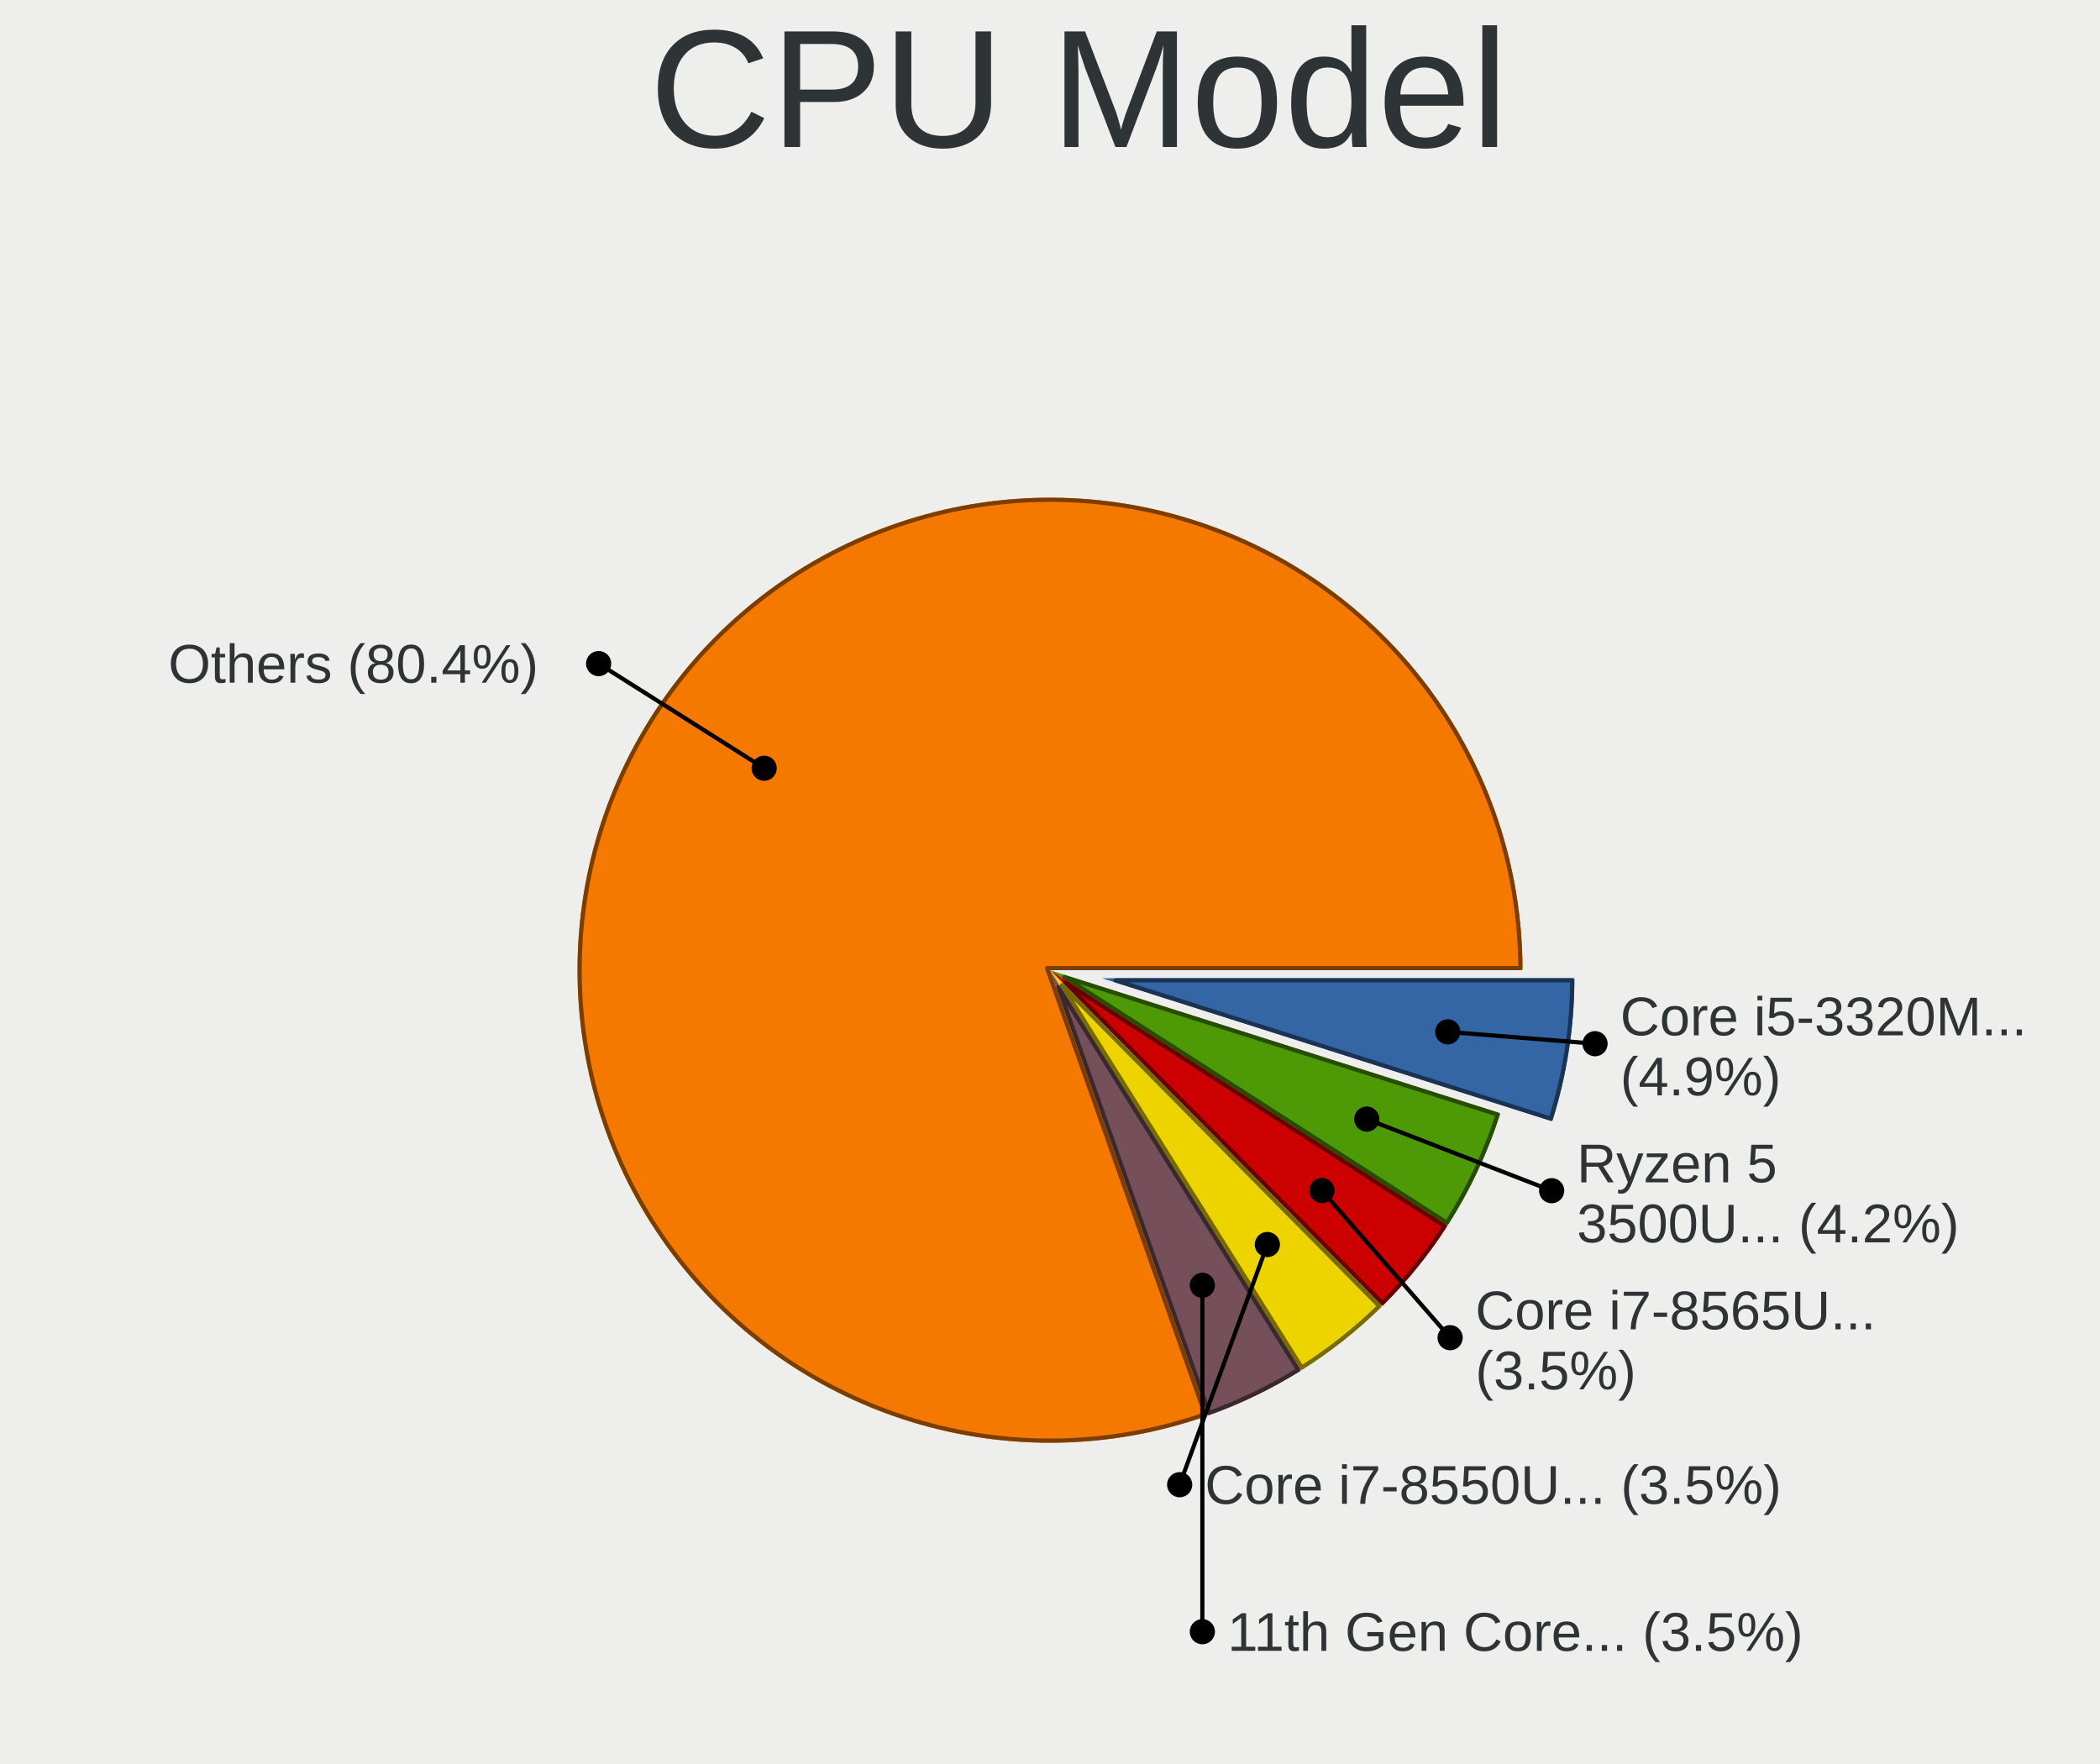
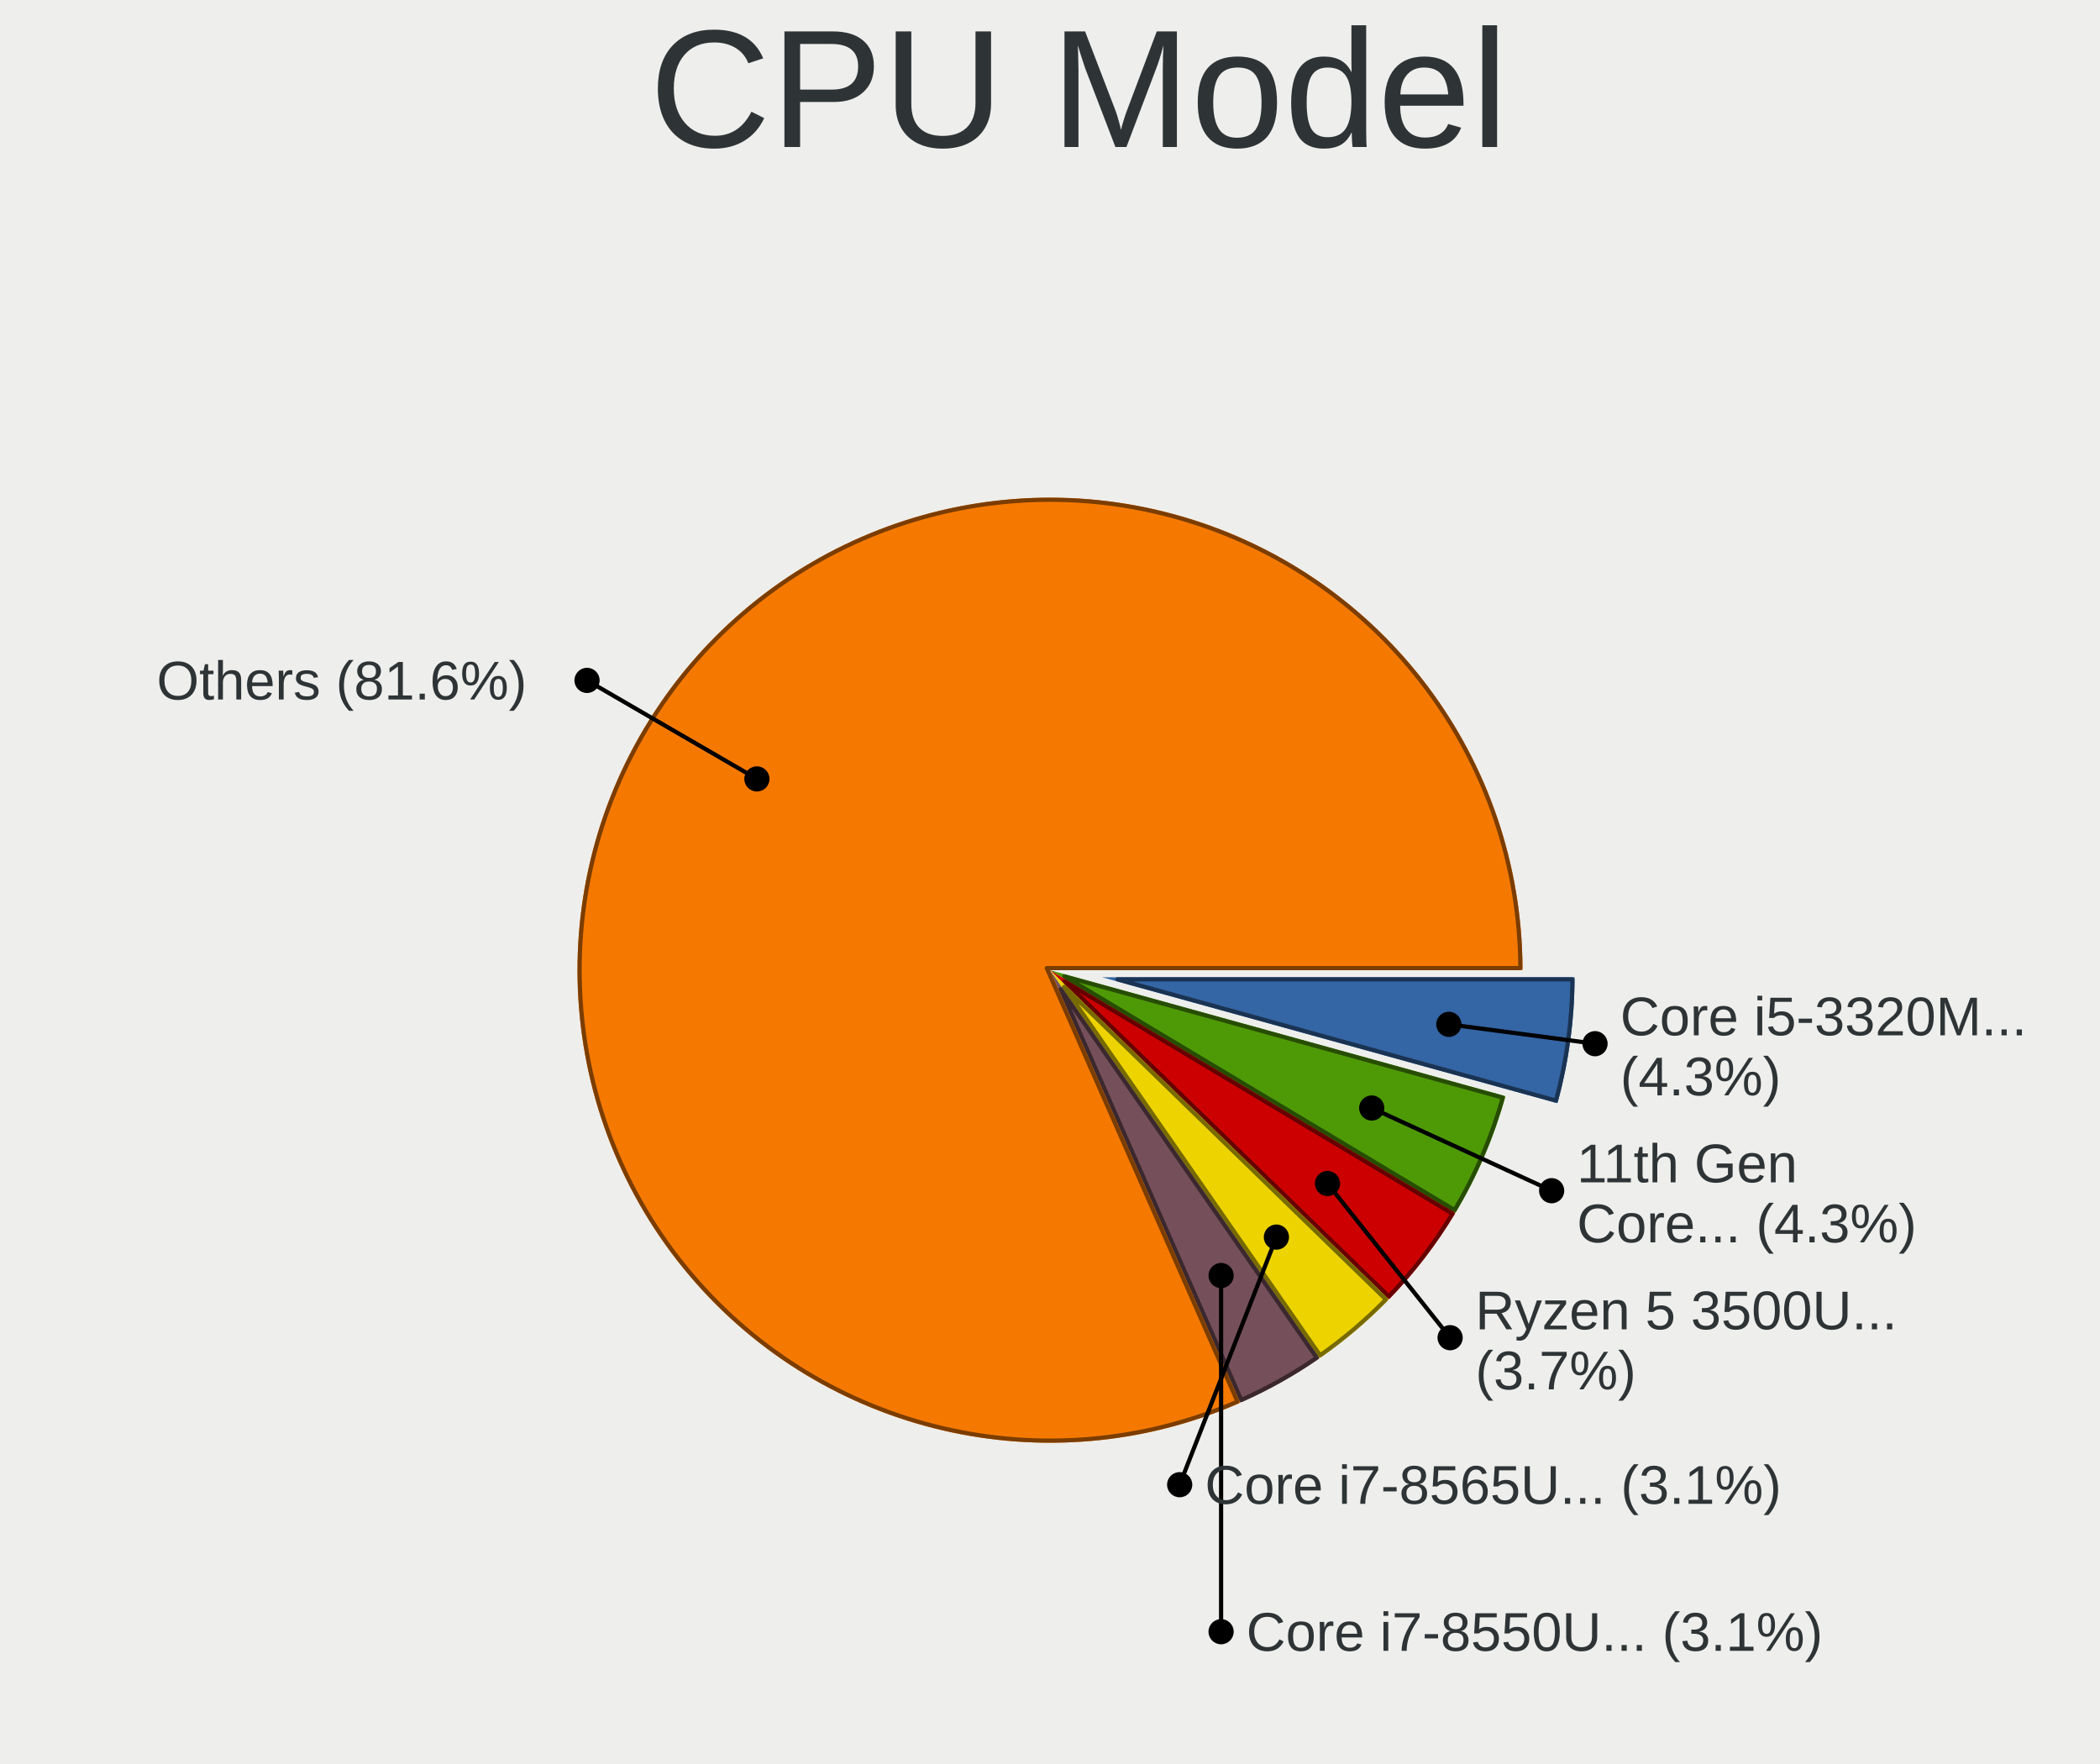
<svg xmlns="http://www.w3.org/2000/svg" width="500" height="420" version="1.0" id="ezcGraph">
  <defs />
  <g id="ezcGraphChart" color-rendering="optimizeQuality" shape-rendering="geometricPrecision" text-rendering="optimizeLegibility">
    <path d=" M 0,420 L 0,0 L 500,0 L 500,420 L 0,420 z " style="fill: #eeeeec; fill-opacity: 1.00; stroke: none;" id="ezcGraphPolygon_1" />
    <path d=" M 0,42 L 0,0 L 500,0 L 500,42 L 0,42 z " style="fill: #000000; fill-opacity: 0.00; stroke: none;" id="ezcGraphPolygon_2" />
-     <path d="M 262.35,232.91 L 374.85,232.91 A 112.50,112.50 0 0,1 369.57,266.97 z" style="fill: #3465a4; fill-opacity: 1.00; stroke: none; cursor: pointer;" id="ezcGraphCircleSector_4" />
-     <path d="M 265.58,233.41 L 374.35,233.41 A 112.00,112.00 0 0,1 369.25,266.35 z" style="fill: none; stroke: #1a3352; stroke-width: 1; stroke-opacity: 1.00; stroke-linecap: round; stroke-linejoin: round;" id="ezcGraphCircleSector_5" />
-     <path d="M 250.00,231.00 L 357.22,265.06 A 112.50,112.50 0 0,1 344.64,291.82 z" style="fill: #4e9a06; fill-opacity: 1.00; stroke: none; cursor: pointer;" id="ezcGraphCircleSector_6" />
-     <path d="M 253.44,232.62 L 356.59,265.38 A 112.00,112.00 0 0,1 344.49,291.13 z" style="fill: none; stroke: #274d03; stroke-width: 1; stroke-opacity: 1.00; stroke-linecap: round; stroke-linejoin: round;" id="ezcGraphCircleSector_7" />
-     <path d="M 250.00,231.00 L 344.64,291.82 A 112.50,112.50 0 0,1 329.11,310.99 z" style="fill: #cc0000; fill-opacity: 1.00; stroke: none; cursor: pointer;" id="ezcGraphCircleSector_8" />
-     <path d="M 253.54,233.87 L 343.95,291.97 A 112.00,112.00 0 0,1 329.12,310.28 z" style="fill: none; stroke: #660000; stroke-width: 1; stroke-opacity: 1.00; stroke-linecap: round; stroke-linejoin: round;" id="ezcGraphCircleSector_9" />
-     <path d="M 250.00,231.00 L 329.11,310.99 A 112.50,112.50 0 0,1 309.78,326.30 z" style="fill: #edd400; fill-opacity: 1.00; stroke: none; cursor: pointer;" id="ezcGraphCircleSector_10" />
-     <path d="M 252.83,234.57 L 328.40,310.98 A 112.00,112.00 0 0,1 309.94,325.61 z" style="fill: none; stroke: #776a00; stroke-width: 1; stroke-opacity: 1.00; stroke-linecap: round; stroke-linejoin: round;" id="ezcGraphCircleSector_11" />
-     <path d="M 250.00,231.00 L 309.78,326.30 A 112.50,112.50 0 0,1 287.57,337.04 z" style="fill: #75505b; fill-opacity: 1.00; stroke: none; cursor: pointer;" id="ezcGraphCircleSector_12" />
-     <path d="M 251.99,235.11 L 309.09,326.15 A 112.00,112.00 0 0,1 287.88,336.40 z" style="fill: none; stroke: #3b282e; stroke-width: 1; stroke-opacity: 1.00; stroke-linecap: round; stroke-linejoin: round;" id="ezcGraphCircleSector_13" />
-     <path d="M 250.00,231.00 L 287.57,337.04 A 112.50,112.50 0 1,1 362.50,231.00 z" style="fill: #f57900; fill-opacity: 1.00; stroke: none;" id="ezcGraphCircleSector_14" />
-     <path d="M 249.29,230.50 L 286.93,336.74 A 112.00,112.00 0 1,1 362.00,230.50 z" style="fill: none; stroke: #7b3d00; stroke-width: 1; stroke-opacity: 1.00; stroke-linecap: round; stroke-linejoin: round;" id="ezcGraphCircleSector_15" />
-     <path d=" M 181.942,182.911 L 142.531,158" style="fill: none; stroke: #000000; stroke-width: 1; stroke-opacity: 1.00; stroke-linecap: round; stroke-linejoin: round;" id="ezcGraphLine_16" />
-     <ellipse cx="181.942" cy="182.911" rx="3" ry="3" style="fill: #000000; fill-opacity: 1.00; stroke: none;" id="ezcGraphCircle_17" />
-     <ellipse cx="142.531" cy="158" rx="3" ry="3" style="fill: #000000; fill-opacity: 1.00; stroke: none;" id="ezcGraphCircle_18" />
-     <path d=" M 344.702,245.68 L 379.769,248.5" style="fill: none; stroke: #000000; stroke-width: 1; stroke-opacity: 1.00; stroke-linecap: round; stroke-linejoin: round;" id="ezcGraphLine_20" />
-     <ellipse cx="344.702" cy="245.68" rx="3" ry="3" style="fill: #000000; fill-opacity: 1.00; stroke: none;" id="ezcGraphCircle_21" />
+     <path d="M 262.39,232.68 L 374.89,232.68 A 112.50,112.50 0 0,1 370.82,262.67 z" style="fill: #3465a4; fill-opacity: 1.00; stroke: none; cursor: pointer;" id="ezcGraphCircleSector_4" />
+     <path d="M 266.07,233.18 L 374.39,233.18 A 112.00,112.00 0 0,1 370.47,262.05 z" style="fill: none; stroke: #1a3352; stroke-width: 1; stroke-opacity: 1.00; stroke-linecap: round; stroke-linejoin: round;" id="ezcGraphCircleSector_5" />
+     <path d="M 250.00,231.00 L 358.43,260.99 A 112.50,112.50 0 0,1 346.51,288.81 z" style="fill: #4e9a06; fill-opacity: 1.00; stroke: none; cursor: pointer;" id="ezcGraphCircleSector_6" />
+     <path d="M 253.42,232.46 L 357.81,261.34 A 112.00,112.00 0 0,1 346.34,288.12 z" style="fill: none; stroke: #274d03; stroke-width: 1; stroke-opacity: 1.00; stroke-linecap: round; stroke-linejoin: round;" id="ezcGraphCircleSector_7" />
+     <path d="M 250.00,231.00 L 346.51,288.81 A 112.50,112.50 0 0,1 330.69,309.39 z" style="fill: #cc0000; fill-opacity: 1.00; stroke: none; cursor: pointer;" id="ezcGraphCircleSector_8" />
+     <path d="M 253.44,233.64 L 345.83,288.98 A 112.00,112.00 0 0,1 330.68,308.68 z" style="fill: none; stroke: #660000; stroke-width: 1; stroke-opacity: 1.00; stroke-linecap: round; stroke-linejoin: round;" id="ezcGraphCircleSector_9" />
+     <path d="M 250.00,231.00 L 330.69,309.39 A 112.50,112.50 0 0,1 314.18,323.40 z" style="fill: #edd400; fill-opacity: 1.00; stroke: none; cursor: pointer;" id="ezcGraphCircleSector_10" />
+     <path d="M 253.36,234.96 L 329.98,309.40 A 112.00,112.00 0 0,1 314.31,322.70 z" style="fill: none; stroke: #776a00; stroke-width: 1; stroke-opacity: 1.00; stroke-linecap: round; stroke-linejoin: round;" id="ezcGraphCircleSector_11" />
+     <path d="M 250.00,231.00 L 314.18,323.40 A 112.50,112.50 0 0,1 295.30,333.98 z" style="fill: #75505b; fill-opacity: 1.00; stroke: none; cursor: pointer;" id="ezcGraphCircleSector_12" />
+     <path d="M 252.54,235.53 L 313.49,323.27 A 112.00,112.00 0 0,1 295.55,333.32 z" style="fill: none; stroke: #3b282e; stroke-width: 1; stroke-opacity: 1.00; stroke-linecap: round; stroke-linejoin: round;" id="ezcGraphCircleSector_13" />
+     <path d="M 250.00,231.00 L 295.30,333.98 A 112.50,112.50 0 1,1 362.50,231.00 z" style="fill: #f57900; fill-opacity: 1.00; stroke: none;" id="ezcGraphCircleSector_14" />
+     <path d="M 249.23,230.50 L 294.64,333.72 A 112.00,112.00 0 1,1 362.00,230.50 z" style="fill: none; stroke: #7b3d00; stroke-width: 1; stroke-opacity: 1.00; stroke-linecap: round; stroke-linejoin: round;" id="ezcGraphCircleSector_15" />
+     <path d=" M 180.213,185.456 L 139.769,162" style="fill: none; stroke: #000000; stroke-width: 1; stroke-opacity: 1.00; stroke-linecap: round; stroke-linejoin: round;" id="ezcGraphLine_16" />
+     <ellipse cx="180.213" cy="185.456" rx="3" ry="3" style="fill: #000000; fill-opacity: 1.00; stroke: none;" id="ezcGraphCircle_17" />
+     <ellipse cx="139.769" cy="162" rx="3" ry="3" style="fill: #000000; fill-opacity: 1.00; stroke: none;" id="ezcGraphCircle_18" />
+     <path d=" M 344.962,243.89 L 379.769,248.5" style="fill: none; stroke: #000000; stroke-width: 1; stroke-opacity: 1.00; stroke-linecap: round; stroke-linejoin: round;" id="ezcGraphLine_20" />
+     <ellipse cx="344.962" cy="243.89" rx="3" ry="3" style="fill: #000000; fill-opacity: 1.00; stroke: none;" id="ezcGraphCircle_21" />
    <ellipse cx="379.769" cy="248.5" rx="3" ry="3" style="fill: #000000; fill-opacity: 1.00; stroke: none;" id="ezcGraphCircle_22" />
-     <path d=" M 325.418,266.449 L 369.44,283.5" style="fill: none; stroke: #000000; stroke-width: 1; stroke-opacity: 1.00; stroke-linecap: round; stroke-linejoin: round;" id="ezcGraphLine_24" />
-     <ellipse cx="325.418" cy="266.449" rx="3" ry="3" style="fill: #000000; fill-opacity: 1.00; stroke: none;" id="ezcGraphCircle_25" />
+     <path d=" M 326.6,263.815 L 369.44,283.5" style="fill: none; stroke: #000000; stroke-width: 1; stroke-opacity: 1.00; stroke-linecap: round; stroke-linejoin: round;" id="ezcGraphLine_24" />
+     <ellipse cx="326.6" cy="263.815" rx="3" ry="3" style="fill: #000000; fill-opacity: 1.00; stroke: none;" id="ezcGraphCircle_25" />
    <ellipse cx="369.44" cy="283.5" rx="3" ry="3" style="fill: #000000; fill-opacity: 1.00; stroke: none;" id="ezcGraphCircle_26" />
-     <path d=" M 314.743,283.467 L 345.268,318.5" style="fill: none; stroke: #000000; stroke-width: 1; stroke-opacity: 1.00; stroke-linecap: round; stroke-linejoin: round;" id="ezcGraphLine_28" />
-     <ellipse cx="314.743" cy="283.467" rx="3" ry="3" style="fill: #000000; fill-opacity: 1.00; stroke: none;" id="ezcGraphCircle_29" />
+     <path d=" M 316.072,281.783 L 345.268,318.5" style="fill: none; stroke: #000000; stroke-width: 1; stroke-opacity: 1.00; stroke-linecap: round; stroke-linejoin: round;" id="ezcGraphLine_28" />
+     <ellipse cx="316.072" cy="281.783" rx="3" ry="3" style="fill: #000000; fill-opacity: 1.00; stroke: none;" id="ezcGraphCircle_29" />
    <ellipse cx="345.268" cy="318.5" rx="3" ry="3" style="fill: #000000; fill-opacity: 1.00; stroke: none;" id="ezcGraphCircle_30" />
-     <path d=" M 301.753,296.315 L 280.875,353.5" style="fill: none; stroke: #000000; stroke-width: 1; stroke-opacity: 1.00; stroke-linecap: round; stroke-linejoin: round;" id="ezcGraphLine_32" />
-     <ellipse cx="301.753" cy="296.315" rx="3" ry="3" style="fill: #000000; fill-opacity: 1.00; stroke: none;" id="ezcGraphCircle_33" />
+     <path d=" M 303.907,294.549 L 280.875,353.5" style="fill: none; stroke: #000000; stroke-width: 1; stroke-opacity: 1.00; stroke-linecap: round; stroke-linejoin: round;" id="ezcGraphLine_32" />
+     <ellipse cx="303.907" cy="294.549" rx="3" ry="3" style="fill: #000000; fill-opacity: 1.00; stroke: none;" id="ezcGraphCircle_33" />
    <ellipse cx="280.875" cy="353.5" rx="3" ry="3" style="fill: #000000; fill-opacity: 1.00; stroke: none;" id="ezcGraphCircle_34" />
-     <path d=" M 286.275,306.024 L 286.275,388.5" style="fill: none; stroke: #000000; stroke-width: 1; stroke-opacity: 1.00; stroke-linecap: round; stroke-linejoin: round;" id="ezcGraphLine_36" />
-     <ellipse cx="286.275" cy="306.024" rx="3" ry="3" style="fill: #000000; fill-opacity: 1.00; stroke: none;" id="ezcGraphCircle_37" />
-     <ellipse cx="286.275" cy="388.5" rx="3" ry="3" style="fill: #000000; fill-opacity: 1.00; stroke: none;" id="ezcGraphCircle_38" />
+     <path d=" M 290.736,303.698 L 290.736,388.5" style="fill: none; stroke: #000000; stroke-width: 1; stroke-opacity: 1.00; stroke-linecap: round; stroke-linejoin: round;" id="ezcGraphLine_36" />
+     <ellipse cx="290.736" cy="303.698" rx="3" ry="3" style="fill: #000000; fill-opacity: 1.00; stroke: none;" id="ezcGraphCircle_37" />
+     <ellipse cx="290.736" cy="388.5" rx="3" ry="3" style="fill: #000000; fill-opacity: 1.00; stroke: none;" id="ezcGraphCircle_38" />
    <g id="ezcGraphTextBox_3">
      <path d=" M 154.1,42 L 154.1,0.5 L 346.4,0.5 L 346.4,42 L 154.1,42 z " style="fill: #ffffff; fill-opacity: 0.00; stroke: none;" id="ezcGraphPolygon_40" />
      <text id="ezcGraphTextBox_3_text" x="154.6" text-length="190.8px" y="35" style="font-size: 40px; font-family: 'Arial'; fill: #2e3436; fill-opacity: 1.00; stroke: none;">CPU Model</text>
    </g>
    <g id="ezcGraphTextBox_19">
-       <path d=" M 39.571,165.5 L 39.571,151 L 137.531,151 L 137.531,165.5 L 39.571,165.5 z " style="fill: #ffffff; fill-opacity: 0.00; stroke: none;" id="ezcGraphPolygon_41" />
-       <text id="ezcGraphTextBox_19_text" x="40.071" text-length="96.46px" y="162.55" style="font-size: 13px; font-family: 'Arial'; fill: #2e3436; fill-opacity: 1.00; stroke: none;">Others (80.4%)</text>
+       <path d=" M 36.809,169.5 L 36.809,155 L 134.769,155 L 134.769,169.5 L 36.809,169.5 z " style="fill: #ffffff; fill-opacity: 0.00; stroke: none;" id="ezcGraphPolygon_41" />
+       <text id="ezcGraphTextBox_19_text" x="37.309" text-length="96.46px" y="166.55" style="font-size: 13px; font-family: 'Arial'; fill: #2e3436; fill-opacity: 1.00; stroke: none;">Others (81.6%)</text>
    </g>
    <g id="ezcGraphTextBox_23" style=" cursor: pointer;">
      <path d=" M 385.269,262.55 L 385.269,234.95 L 497.009,234.95 L 497.009,262.55 L 385.269,262.55 z " style="fill: #ffffff; fill-opacity: 0.00; stroke: none;" id="ezcGraphPolygon_42" />
      <text id="ezcGraphTextBox_23_text" x="385.769" text-length="110.24px" y="246.5" style="font-size: 13px; font-family: 'Arial'; fill: #2e3436; fill-opacity: 1.00; stroke: none;">Core i5-3320M...</text>
-       <text id="ezcGraphTextBox_23_text" x="385.769" text-length="41.34px" y="260.8" style="font-size: 13px; font-family: 'Arial'; fill: #2e3436; fill-opacity: 1.00; stroke: none;">(4.9%)</text>
+       <text id="ezcGraphTextBox_23_text" x="385.769" text-length="41.34px" y="260.8" style="font-size: 13px; font-family: 'Arial'; fill: #2e3436; fill-opacity: 1.00; stroke: none;">(4.3%)</text>
    </g>
    <g id="ezcGraphTextBox_27" style=" cursor: pointer;">
-       <path d=" M 374.94,297.55 L 374.94,269.95 L 479.791,269.95 L 479.791,297.55 L 374.94,297.55 z " style="fill: #ffffff; fill-opacity: 0.00; stroke: none;" id="ezcGraphPolygon_43" />
-       <text id="ezcGraphTextBox_27_text" x="375.44" text-length="48.23px" y="281.5" style="font-size: 13px; font-family: 'Arial'; fill: #2e3436; fill-opacity: 1.00; stroke: none;">Ryzen 5</text>
-       <text id="ezcGraphTextBox_27_text" x="375.44" text-length="103.35px" y="295.8" style="font-size: 13px; font-family: 'Arial'; fill: #2e3436; fill-opacity: 1.00; stroke: none;">3500U... (4.2%)</text>
+       <path d=" M 374.94,297.55 L 374.94,269.95 L 472.901,269.95 L 472.901,297.55 L 374.94,297.55 z " style="fill: #ffffff; fill-opacity: 0.00; stroke: none;" id="ezcGraphPolygon_43" />
+       <text id="ezcGraphTextBox_27_text" x="375.44" text-length="55.12px" y="281.5" style="font-size: 13px; font-family: 'Arial'; fill: #2e3436; fill-opacity: 1.00; stroke: none;">11th Gen</text>
+       <text id="ezcGraphTextBox_27_text" x="375.44" text-length="96.46px" y="295.8" style="font-size: 13px; font-family: 'Arial'; fill: #2e3436; fill-opacity: 1.00; stroke: none;">Core... (4.3%)</text>
    </g>
    <g id="ezcGraphTextBox_31" style=" cursor: pointer;">
      <path d=" M 350.768,332.55 L 350.768,304.95 L 462.508,304.95 L 462.508,332.55 L 350.768,332.55 z " style="fill: #ffffff; fill-opacity: 0.00; stroke: none;" id="ezcGraphPolygon_44" />
-       <text id="ezcGraphTextBox_31_text" x="351.268" text-length="110.24px" y="316.5" style="font-size: 13px; font-family: 'Arial'; fill: #2e3436; fill-opacity: 1.00; stroke: none;">Core i7-8565U...</text>
-       <text id="ezcGraphTextBox_31_text" x="351.268" text-length="41.34px" y="330.8" style="font-size: 13px; font-family: 'Arial'; fill: #2e3436; fill-opacity: 1.00; stroke: none;">(3.5%)</text>
+       <text id="ezcGraphTextBox_31_text" x="351.268" text-length="110.24px" y="316.5" style="font-size: 13px; font-family: 'Arial'; fill: #2e3436; fill-opacity: 1.00; stroke: none;">Ryzen 5 3500U...</text>
+       <text id="ezcGraphTextBox_31_text" x="351.268" text-length="41.34px" y="330.8" style="font-size: 13px; font-family: 'Arial'; fill: #2e3436; fill-opacity: 1.00; stroke: none;">(3.7%)</text>
    </g>
    <g id="ezcGraphTextBox_35" style=" cursor: pointer;">
      <path d=" M 286.375,361 L 286.375,346.5 L 446.345,346.5 L 446.345,361 L 286.375,361 z " style="fill: #ffffff; fill-opacity: 0.00; stroke: none;" id="ezcGraphPolygon_45" />
-       <text id="ezcGraphTextBox_35_text" x="286.875" text-length="158.47px" y="358.05" style="font-size: 13px; font-family: 'Arial'; fill: #2e3436; fill-opacity: 1.00; stroke: none;">Core i7-8550U... (3.5%)</text>
+       <text id="ezcGraphTextBox_35_text" x="286.875" text-length="158.47px" y="358.05" style="font-size: 13px; font-family: 'Arial'; fill: #2e3436; fill-opacity: 1.00; stroke: none;">Core i7-8565U... (3.1%)</text>
    </g>
    <g id="ezcGraphTextBox_39" style=" cursor: pointer;">
-       <path d=" M 291.775,396 L 291.775,381.5 L 451.745,381.5 L 451.745,396 L 291.775,396 z " style="fill: #ffffff; fill-opacity: 0.00; stroke: none;" id="ezcGraphPolygon_46" />
-       <text id="ezcGraphTextBox_39_text" x="292.275" text-length="158.47px" y="393.05" style="font-size: 13px; font-family: 'Arial'; fill: #2e3436; fill-opacity: 1.00; stroke: none;">11th Gen Core... (3.5%)</text>
+       <path d=" M 296.236,396 L 296.236,381.5 L 456.206,381.5 L 456.206,396 L 296.236,396 z " style="fill: #ffffff; fill-opacity: 0.00; stroke: none;" id="ezcGraphPolygon_46" />
+       <text id="ezcGraphTextBox_39_text" x="296.736" text-length="158.47px" y="393.05" style="font-size: 13px; font-family: 'Arial'; fill: #2e3436; fill-opacity: 1.00; stroke: none;">Core i7-8550U... (3.1%)</text>
    </g>
  </g>
</svg>
